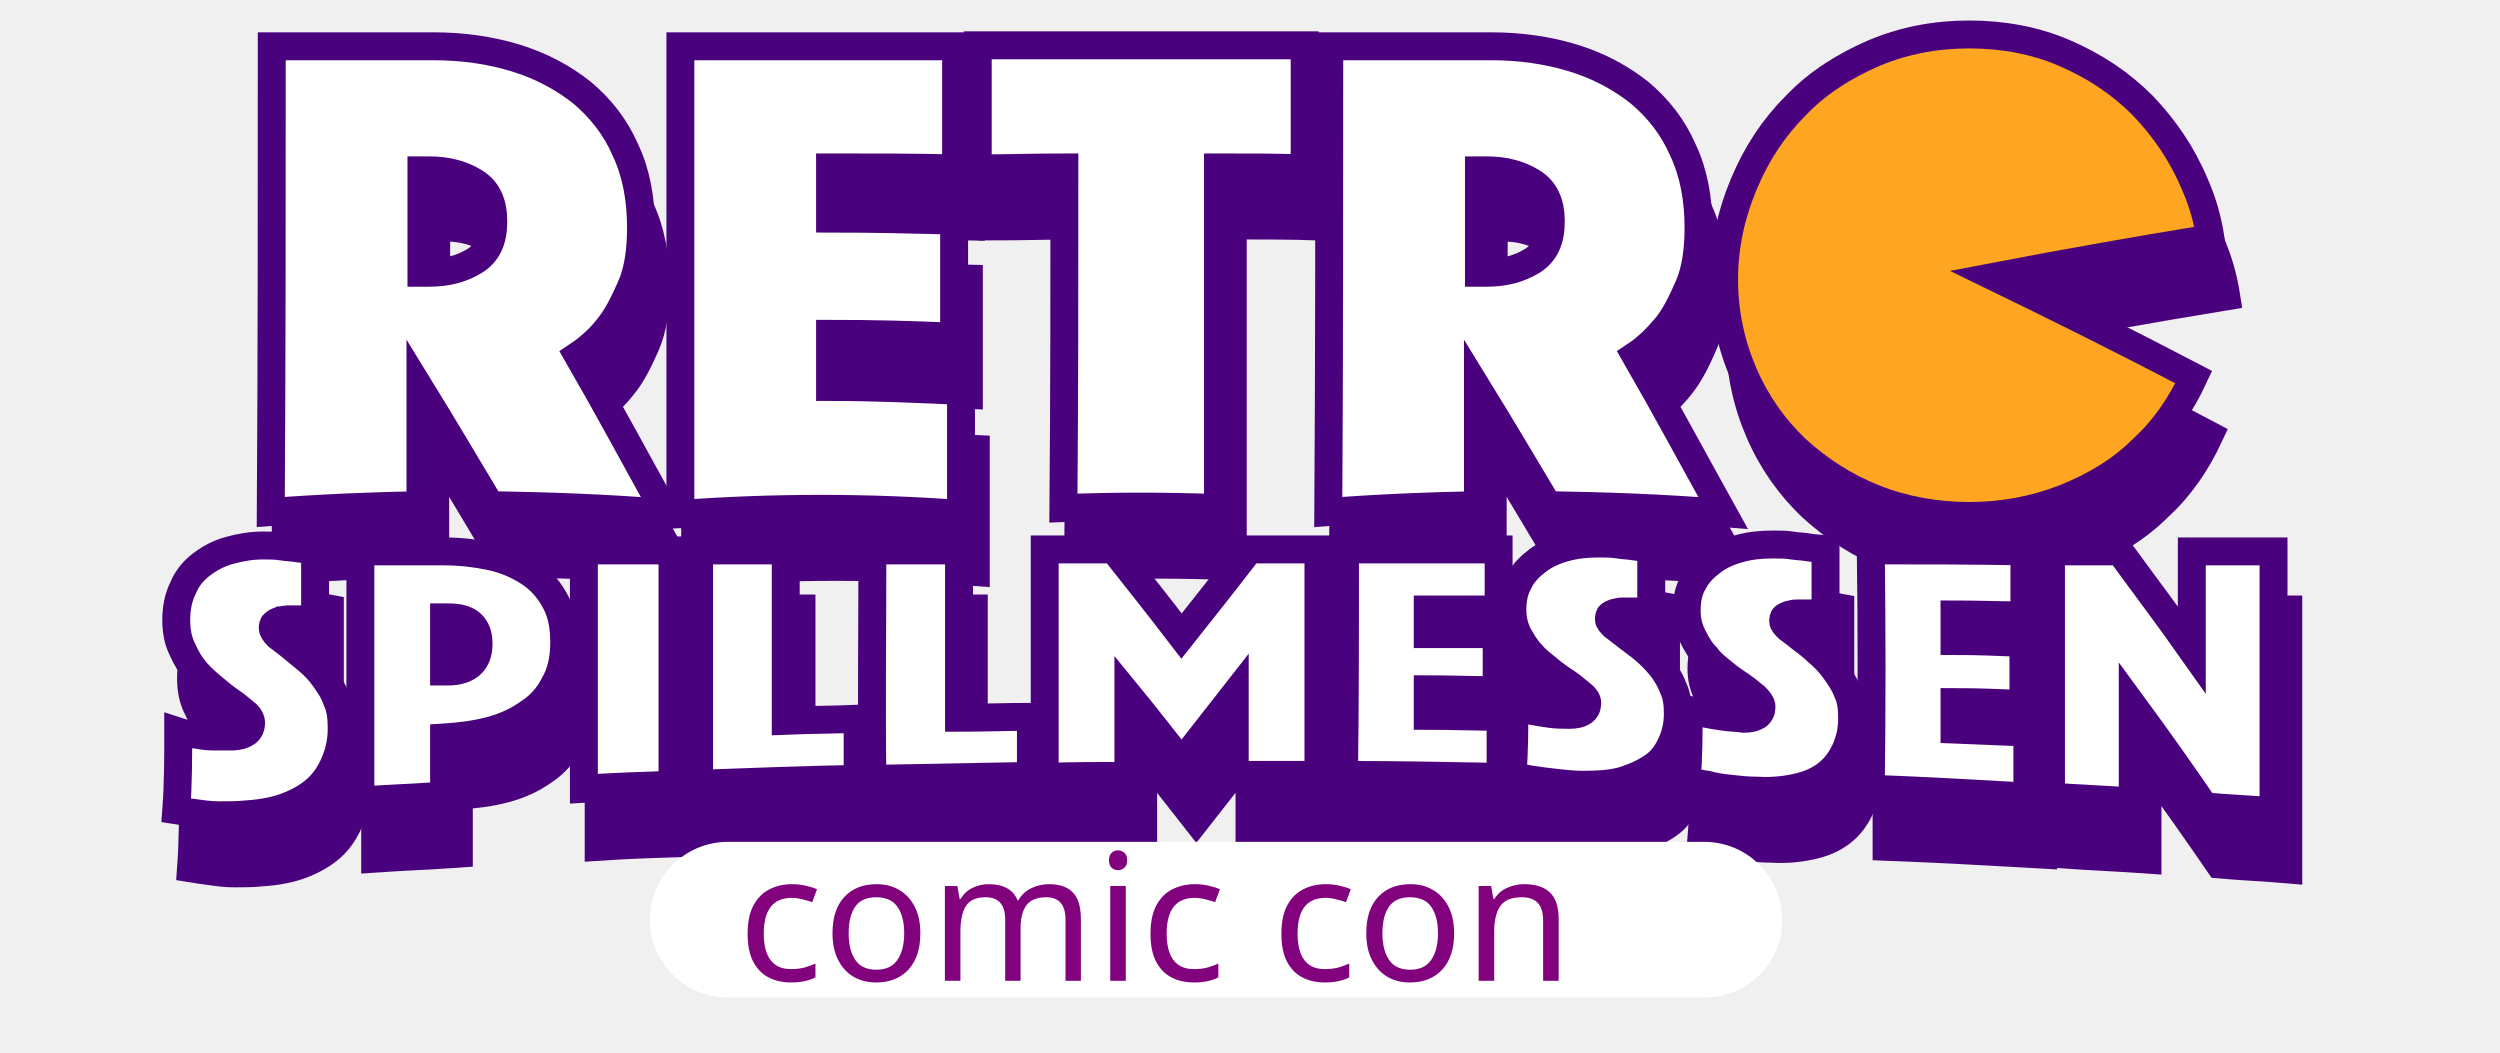
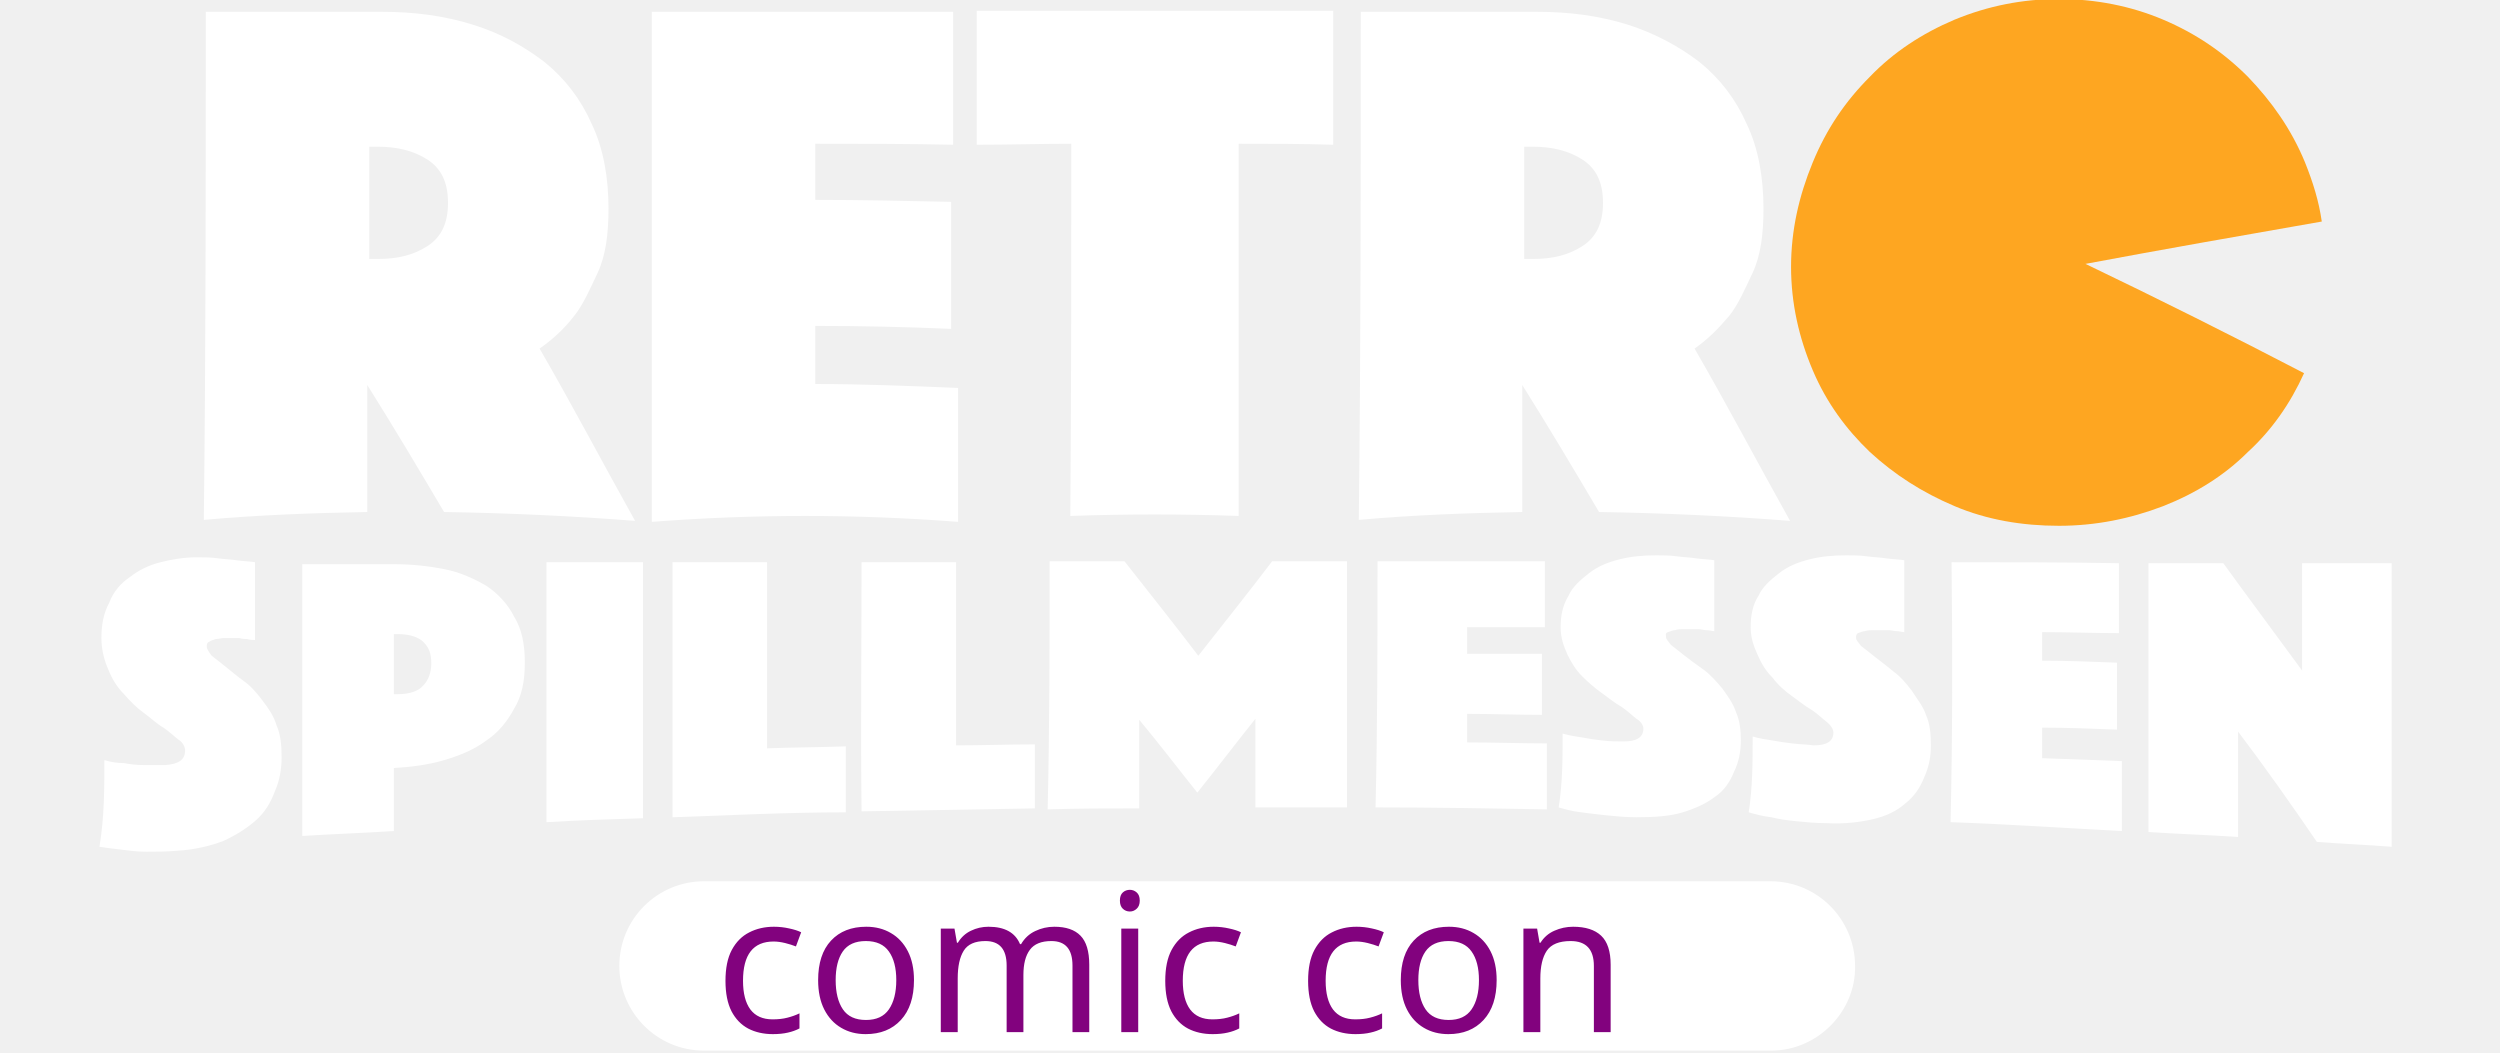
- <svg xmlns="http://www.w3.org/2000/svg" version="1.1" id="Layer_1" x="0px" y="0px" viewBox="0 0 253.9 106.9" style="enable-background:new 0 0 253.9 106.9;" xml:space="preserve">
+ <svg xmlns="http://www.w3.org/2000/svg" version="1.1" x="0px" y="0px" viewBox="0 0 253.9 106.9" style="enable-background:new 0 0 253.9 106.9;" xml:space="preserve">
  <style type="text/css">
- 	.st0{fill:#4A017D;}
- 	.st1{fill:none;stroke:#4A017D;stroke-width:2.835;stroke-miterlimit:10;}
- 	.st2{fill:#4A017D;stroke:#4A017D;stroke-width:2.835;stroke-miterlimit:10;}
- 	.st3{fill:#FFFFFF;}
- 	.st4{fill:#FFFFFF;stroke:#4A017D;stroke-width:2.835;stroke-miterlimit:10;}
- 	.st5{fill:#FEA621;}
- 	.st6{fill:#82027E;}
- 	.st7{font-family:'Phosphate-Solid';}
- 	.st8{font-size:17.962px;}
+ 	.st0{fill:#FFFFFF;}
+ 	.st1{fill:none;}
+ 	.st2{fill:#FEA621;}
+ 	.st3{fill:#82027E;}
+ 	.st4{font-family:'Phosphate-Solid';}
+ 	.st5{font-size:19.607px;}
</style>
-   <g>
+   <g id="Layer_2">
+ </g>
+   <g id="Layer_1">
+     <g>
+       <path class="st0" d="M20.9,1.2c6,0,11.9,0,17.9,0c3.3,0,6.3,0.4,9.2,1.3s5.2,2.2,7.3,3.8c2.1,1.7,3.7,3.8,4.8,6.3    c1.2,2.5,1.7,5.5,1.7,8.6c0,2.6-0.3,4.8-1.1,6.5c-0.8,1.7-1.5,3.3-2.4,4.4c-1,1.3-2.2,2.4-3.5,3.3c3.3,5.7,6.4,11.6,9.7,17.5    c-6.4-0.5-13-0.8-19.4-0.9c-2.6-4.4-5.1-8.6-7.8-12.9c0,4.3,0,8.6,0,12.9c-5.6,0.1-11,0.3-16.6,0.8C20.9,35.7,20.9,18.5,20.9,1.2z     M37.5,26.3c0.3,0,0.5,0,0.9,0c2,0,3.6-0.4,5-1.3c1.4-0.9,2.1-2.3,2.1-4.4s-0.7-3.5-2.1-4.4c-1.4-0.9-3.1-1.3-5-1.3    c-0.3,0-0.5,0-0.9,0C37.5,18.7,37.5,22.5,37.5,26.3z" />
+       <path class="st1" d="M20.9,1.2c6,0,11.9,0,17.9,0c3.3,0,6.3,0.4,9.2,1.3s5.2,2.2,7.3,3.8c2.1,1.7,3.7,3.8,4.8,6.3    c1.2,2.5,1.7,5.5,1.7,8.6c0,2.6-0.3,4.8-1.1,6.5c-0.8,1.7-1.5,3.3-2.4,4.4c-1,1.3-2.2,2.4-3.5,3.3c3.3,5.7,6.4,11.6,9.7,17.5    c-6.4-0.5-13-0.8-19.4-0.9c-2.6-4.4-5.1-8.6-7.8-12.9c0,4.3,0,8.6,0,12.9c-5.6,0.1-11,0.3-16.6,0.8C20.9,35.7,20.9,18.5,20.9,1.2z     M37.5,26.3c0.3,0,0.5,0,0.9,0c2,0,3.6-0.4,5-1.3c1.4-0.9,2.1-2.3,2.1-4.4s-0.7-3.5-2.1-4.4c-1.4-0.9-3.1-1.3-5-1.3    c-0.3,0-0.5,0-0.9,0C37.5,18.7,37.5,22.5,37.5,26.3z" />
+     </g>
+     <g>
+       <path class="st0" d="M66.2,1.2c10.2,0,20.3,0,30.6,0c0,4.5,0,9.1,0,13.5c-4.7-0.1-9.3-0.1-14-0.1c0,1.9,0,3.8,0,5.7    c4.6,0,9.2,0.1,13.8,0.2c0,4.3,0,8.6,0,12.9c-4.6-0.2-9.2-0.3-13.8-0.3c0,2,0,3.9,0,5.9c4.8,0,9.7,0.2,14.5,0.4    c0,4.6,0,9.1,0,13.6c-10.4-0.8-20.7-0.8-31.1,0C66.2,35.7,66.2,18.5,66.2,1.2z" />
+       <path class="st1" d="M66.2,1.2c10.2,0,20.3,0,30.6,0c0,4.5,0,9.1,0,13.5c-4.7-0.1-9.3-0.1-14-0.1c0,1.9,0,3.8,0,5.7    c4.6,0,9.2,0.1,13.8,0.2c0,4.3,0,8.6,0,12.9c-4.6-0.2-9.2-0.3-13.8-0.3c0,2,0,3.9,0,5.9c4.8,0,9.7,0.2,14.5,0.4    c0,4.6,0,9.1,0,13.6c-10.4-0.8-20.7-0.8-31.1,0C66.2,35.7,66.2,18.5,66.2,1.2z" />
+     </g>
+     <g>
+       <path class="st0" d="M108.8,14.6c-3.2,0-6.3,0.1-9.6,0.1c0-4.6,0-9.1,0-13.6c12.1,0,24.1,0,36.2,0c0,4.6,0,9.1,0,13.6    c-3.2-0.1-6.3-0.1-9.6-0.1c0,12.6,0,25.2,0,37.8c-5.7-0.2-11.4-0.2-17.1,0C108.8,39.9,108.8,27.2,108.8,14.6z" />
+       <path class="st1" d="M108.8,14.6c-3.2,0-6.3,0.1-9.6,0.1c0-4.6,0-9.1,0-13.6c12.1,0,24.1,0,36.2,0c0,4.6,0,9.1,0,13.6    c-3.2-0.1-6.3-0.1-9.6-0.1c0,12.6,0,25.2,0,37.8c-5.7-0.2-11.4-0.2-17.1,0C108.8,39.9,108.8,27.2,108.8,14.6z" />
+     </g>
+     <g>
+       <path class="st0" d="M138.2,1.2c6,0,11.9,0,17.9,0c3.3,0,6.3,0.4,9.2,1.3c2.8,0.9,5.2,2.2,7.3,3.8c2.1,1.7,3.7,3.8,4.8,6.3    c1.2,2.5,1.7,5.5,1.7,8.6c0,2.6-0.3,4.8-1.1,6.5c-0.8,1.7-1.5,3.3-2.4,4.4c-1.1,1.3-2.2,2.4-3.5,3.3c3.3,5.7,6.4,11.6,9.7,17.5    c-6.4-0.5-13-0.8-19.4-0.9c-2.6-4.4-5.1-8.6-7.8-12.9c0,4.3,0,8.6,0,12.9c-5.6,0.1-11,0.3-16.6,0.8    C138.2,35.7,138.2,18.5,138.2,1.2z M154.8,26.3c0.3,0,0.5,0,0.9,0c2,0,3.6-0.4,5-1.3c1.4-0.9,2.1-2.3,2.1-4.4s-0.7-3.5-2.1-4.4    c-1.4-0.9-3.1-1.3-5-1.3c-0.3,0-0.5,0-0.9,0C154.8,18.7,154.8,22.5,154.8,26.3z" />
+       <path class="st1" d="M138.2,1.2c6,0,11.9,0,17.9,0c3.3,0,6.3,0.4,9.2,1.3c2.8,0.9,5.2,2.2,7.3,3.8c2.1,1.7,3.7,3.8,4.8,6.3    c1.2,2.5,1.7,5.5,1.7,8.6c0,2.6-0.3,4.8-1.1,6.5c-0.8,1.7-1.5,3.3-2.4,4.4c-1.1,1.3-2.2,2.4-3.5,3.3c3.3,5.7,6.4,11.6,9.7,17.5    c-6.4-0.5-13-0.8-19.4-0.9c-2.6-4.4-5.1-8.6-7.8-12.9c0,4.3,0,8.6,0,12.9c-5.6,0.1-11,0.3-16.6,0.8    C138.2,35.7,138.2,18.5,138.2,1.2z M154.8,26.3c0.3,0,0.5,0,0.9,0c2,0,3.6-0.4,5-1.3c1.4-0.9,2.1-2.3,2.1-4.4s-0.7-3.5-2.1-4.4    c-1.4-0.9-3.1-1.3-5-1.3c-0.3,0-0.5,0-0.9,0C154.8,18.7,154.8,22.5,154.8,26.3z" />
+     </g>
    <g>
      <g>
-         <path class="st0" d="M29.1,10.6c5.5,0,10.9,0,16.4,0c3,0,5.8,0.4,8.4,1.2c2.6,0.8,4.8,2,6.7,3.5c1.9,1.6,3.4,3.5,4.4,5.8     c1.1,2.3,1.6,5,1.6,7.9c0,2.4-0.3,4.4-1,6c-0.7,1.6-1.4,3-2.2,4c-0.9,1.2-2,2.2-3.2,3c3,5.2,5.9,10.6,8.9,16     c-5.9-0.5-11.9-0.7-17.8-0.8c-2.4-4-4.7-7.9-7.1-11.8c0,3.9,0,7.9,0,11.8c-5.1,0.1-10.1,0.3-15.2,0.7     C29.1,42.2,29.1,26.4,29.1,10.6z M44.3,33.5c0.3,0,0.5,0,0.8,0c1.8,0,3.3-0.4,4.6-1.2c1.3-0.8,1.9-2.1,1.9-4c0-1.9-0.6-3.2-1.9-4     c-1.3-0.8-2.8-1.2-4.6-1.2c-0.3,0-0.5,0-0.8,0C44.3,26.6,44.3,30.1,44.3,33.5z" />
-         <path class="st1" d="M29.1,10.6c5.5,0,10.9,0,16.4,0c3,0,5.8,0.4,8.4,1.2c2.6,0.8,4.8,2,6.7,3.5c1.9,1.6,3.4,3.5,4.4,5.8     c1.1,2.3,1.6,5,1.6,7.9c0,2.4-0.3,4.4-1,6c-0.7,1.6-1.4,3-2.2,4c-0.9,1.2-2,2.2-3.2,3c3,5.2,5.9,10.6,8.9,16     c-5.9-0.5-11.9-0.7-17.8-0.8c-2.4-4-4.7-7.9-7.1-11.8c0,3.9,0,7.9,0,11.8c-5.1,0.1-10.1,0.3-15.2,0.7     C29.1,42.2,29.1,26.4,29.1,10.6z M44.3,33.5c0.3,0,0.5,0,0.8,0c1.8,0,3.3-0.4,4.6-1.2c1.3-0.8,1.9-2.1,1.9-4c0-1.9-0.6-3.2-1.9-4     c-1.3-0.8-2.8-1.2-4.6-1.2c-0.3,0-0.5,0-0.8,0C44.3,26.6,44.3,30.1,44.3,33.5z" />
-       </g>
-       <g>
-         <path class="st0" d="M70.6,10.6c9.3,0,18.6,0,28,0c0,4.1,0,8.3,0,12.4c-4.3-0.1-8.5-0.1-12.8-0.1c0,1.7,0,3.5,0,5.2     c4.2,0,8.4,0.1,12.6,0.2c0,3.9,0,7.9,0,11.8c-4.2-0.2-8.4-0.3-12.6-0.3c0,1.8,0,3.6,0,5.4c4.4,0,8.9,0.2,13.3,0.4     c0,4.2,0,8.3,0,12.5c-9.5-0.7-19-0.7-28.5,0C70.6,42.2,70.6,26.4,70.6,10.6z" />
-         <path class="st1" d="M70.6,10.6c9.3,0,18.6,0,28,0c0,4.1,0,8.3,0,12.4c-4.3-0.1-8.5-0.1-12.8-0.1c0,1.7,0,3.5,0,5.2     c4.2,0,8.4,0.1,12.6,0.2c0,3.9,0,7.9,0,11.8c-4.2-0.2-8.4-0.3-12.6-0.3c0,1.8,0,3.6,0,5.4c4.4,0,8.9,0.2,13.3,0.4     c0,4.2,0,8.3,0,12.5c-9.5-0.7-19-0.7-28.5,0C70.6,42.2,70.6,26.4,70.6,10.6z" />
-       </g>
-       <g>
-         <path class="st0" d="M109.6,22.9c-2.9,0-5.8,0.1-8.8,0.1c0-4.2,0-8.3,0-12.5c11.1,0,22.1,0,33.2,0c0,4.2,0,8.3,0,12.5     c-2.9-0.1-5.8-0.1-8.8-0.1c0,11.5,0,23.1,0,34.6c-5.2-0.2-10.4-0.2-15.7,0C109.6,46,109.6,34.4,109.6,22.9z" />
-         <path class="st1" d="M109.6,22.9c-2.9,0-5.8,0.1-8.8,0.1c0-4.2,0-8.3,0-12.5c11.1,0,22.1,0,33.2,0c0,4.2,0,8.3,0,12.5     c-2.9-0.1-5.8-0.1-8.8-0.1c0,11.5,0,23.1,0,34.6c-5.2-0.2-10.4-0.2-15.7,0C109.6,46,109.6,34.4,109.6,22.9z" />
-       </g>
-       <g>
-         <path class="st0" d="M136.5,10.6c5.5,0,10.9,0,16.4,0c3,0,5.8,0.4,8.4,1.2c2.6,0.8,4.8,2,6.7,3.5c1.9,1.6,3.4,3.5,4.4,5.8     c1.1,2.3,1.6,5,1.6,7.9c0,2.4-0.3,4.4-1,6c-0.7,1.6-1.4,3-2.2,4c-0.9,1.2-2,2.2-3.2,3c3,5.2,5.9,10.6,8.9,16     c-5.9-0.5-11.9-0.7-17.8-0.8c-2.4-4-4.7-7.9-7.1-11.8c0,3.9,0,7.9,0,11.8c-5.1,0.1-10.1,0.3-15.2,0.7     C136.5,42.2,136.5,26.4,136.5,10.6z M151.7,33.5c0.3,0,0.5,0,0.8,0c1.8,0,3.3-0.4,4.6-1.2c1.3-0.8,1.9-2.1,1.9-4     c0-1.9-0.6-3.2-1.9-4c-1.3-0.8-2.8-1.2-4.6-1.2c-0.3,0-0.5,0-0.8,0C151.7,26.6,151.7,30.1,151.7,33.5z" />
-         <path class="st1" d="M136.5,10.6c5.5,0,10.9,0,16.4,0c3,0,5.8,0.4,8.4,1.2c2.6,0.8,4.8,2,6.7,3.5c1.9,1.6,3.4,3.5,4.4,5.8     c1.1,2.3,1.6,5,1.6,7.9c0,2.4-0.3,4.4-1,6c-0.7,1.6-1.4,3-2.2,4c-0.9,1.2-2,2.2-3.2,3c3,5.2,5.9,10.6,8.9,16     c-5.9-0.5-11.9-0.7-17.8-0.8c-2.4-4-4.7-7.9-7.1-11.8c0,3.9,0,7.9,0,11.8c-5.1,0.1-10.1,0.3-15.2,0.7     C136.5,42.2,136.5,26.4,136.5,10.6z M151.7,33.5c0.3,0,0.5,0,0.8,0c1.8,0,3.3-0.4,4.6-1.2c1.3-0.8,1.9-2.1,1.9-4     c0-1.9-0.6-3.2-1.9-4c-1.3-0.8-2.8-1.2-4.6-1.2c-0.3,0-0.5,0-0.8,0C151.7,26.6,151.7,30.1,151.7,33.5z" />
-       </g>
-       <g>
-         <g>
-           <path class="st2" d="M19.6,80.2c0.6,0.2,1.2,0.3,1.8,0.3c0.5,0.1,1.1,0.2,1.8,0.2c0.7,0,1.4,0,2,0c1.2-0.1,1.8-0.5,1.8-1.4      c0-0.3-0.2-0.7-0.6-1c-0.4-0.3-0.8-0.7-1.4-1.1c-0.6-0.4-1.2-0.9-1.8-1.4c-0.6-0.5-1.3-1.1-1.8-1.7c-0.6-0.7-1-1.4-1.4-2.3      c-0.4-0.8-0.6-1.8-0.6-2.9c0-1.2,0.2-2.3,0.7-3.3c0.4-1,1.1-1.8,1.9-2.4c0.8-0.6,1.7-1.1,2.8-1.4c1.1-0.3,2.2-0.5,3.4-0.5      c0.6,0,1.3,0,1.9,0.1c0.6,0.1,1.2,0.1,1.7,0.2c0.6,0.1,1.2,0.1,1.7,0.2c0,2.4,0,4.8,0,7.2c-0.2,0-0.5,0-0.7-0.1      c-0.2,0-0.5,0-0.7-0.1c-0.3,0-0.5,0-0.8,0c-0.2,0-0.4,0-0.6,0c-0.2,0-0.5,0.1-0.7,0.1c-0.2,0.1-0.4,0.1-0.6,0.3      c-0.2,0.1-0.2,0.3-0.2,0.5c0,0.2,0.2,0.5,0.5,0.8c0.4,0.3,0.8,0.6,1.3,1c0.5,0.4,1.1,0.9,1.7,1.4c0.6,0.5,1.2,1.1,1.7,1.8      c0.5,0.7,1,1.4,1.3,2.3c0.4,0.8,0.5,1.8,0.5,2.9c0,1.1-0.2,2.2-0.6,3.2c-0.4,1-0.9,1.9-1.7,2.7c-0.8,0.8-1.8,1.4-3,1.9      c-1.2,0.5-2.7,0.8-4.3,0.9c-1,0.1-1.9,0.1-2.8,0.1c-0.9,0-1.6-0.1-2.3-0.2c-0.8-0.1-1.5-0.2-2.1-0.3      C19.6,85.5,19.6,82.8,19.6,80.2z" />
-           <path class="st2" d="M58.8,71.1c0,1.7-0.3,3.1-1,4.3c-0.6,1.2-1.5,2.2-2.6,2.9c-1.1,0.8-2.4,1.4-3.9,1.8      c-1.5,0.4-3.1,0.6-4.7,0.7c0,2,0,3.9,0,5.9c-2.8,0.2-5.6,0.3-8.5,0.5c0-8.4,0-16.8,0-25.3c2.8,0,5.6,0,8.5,0      c1.7,0,3.3,0.2,4.7,0.5c1.5,0.3,2.8,0.9,3.9,1.6c1.1,0.7,2,1.7,2.6,2.8C58.5,68,58.8,69.4,58.8,71.1z M46.6,74.1      c0.1,0,0.2,0,0.4,0c1.1,0,1.9-0.3,2.4-0.8c0.5-0.5,0.7-1.2,0.7-2c0-0.9-0.2-1.5-0.7-2c-0.5-0.5-1.3-0.7-2.4-0.7      c-0.1,0-0.2,0-0.4,0C46.7,70.4,46.7,72.2,46.6,74.1z" />
-           <path class="st2" d="M60.8,61.8c3,0,6,0,9,0c0,7.9,0,15.9,0,23.8c-3,0.1-6,0.2-9,0.4C60.8,77.9,60.8,69.9,60.8,61.8z" />
-           <path class="st2" d="M72.6,61.8c2.9,0,5.9,0,8.8,0c0,5.8,0,11.5,0,17.3c2.4-0.1,4.9-0.1,7.3-0.2c0,2,0,4.1,0,6.1      c-5.4,0.1-10.8,0.3-16.1,0.5C72.5,77.6,72.5,69.7,72.6,61.8z" />
-           <path class="st2" d="M90.1,61.8c2.9,0,5.9,0,8.8,0c0,5.7,0,11.3,0,17c2.4,0,4.9-0.1,7.3-0.1c0,2,0,4,0,6      c-5.4,0.1-10.8,0.2-16.1,0.3C90.1,77.2,90.1,69.5,90.1,61.8z" />
-           <path class="st2" d="M107.6,61.7c2.3,0,4.7,0,7,0c2.3,2.9,4.6,5.8,6.9,8.8c2.3-2.9,4.6-5.8,6.9-8.8c2.3,0,4.7,0,7,0      c0,7.6,0,15.2,0,22.9c-2.8,0-5.6,0-8.5,0c0-2.7,0-5.5,0-8.2c-1.8,2.3-3.6,4.6-5.4,6.9c-1.8-2.3-3.6-4.6-5.4-6.8      c0,2.7,0,5.5,0,8.2c-2.8,0-5.6,0-8.5,0.1C107.6,77,107.6,69.4,107.6,61.7z" />
-           <path class="st2" d="M138.1,61.7c5.2,0,10.4,0,15.6,0c0,2,0,4,0,6.1c-2.4,0-4.8,0-7.2,0c0,0.8,0,1.7,0,2.5c2.3,0,4.7,0,7,0      c0,1.9,0,3.8,0,5.7c-2.3,0-4.7-0.1-7-0.1c0,0.9,0,1.8,0,2.7c2.5,0,5,0.1,7.4,0.1c0,2,0,4,0,6.1c-5.3-0.1-10.6-0.2-15.9-0.2      C138.1,77,138.1,69.4,138.1,61.7z" />
-           <path class="st2" d="M155.3,77.7c0.6,0.2,1.2,0.3,1.8,0.4c0.5,0.1,1.1,0.2,1.8,0.3c0.7,0.1,1.4,0.1,2,0.1c1.2,0,1.8-0.4,1.8-1.2      c0-0.3-0.2-0.6-0.6-0.9c-0.4-0.3-0.8-0.7-1.4-1.1c-0.6-0.4-1.2-0.8-1.8-1.3c-0.6-0.5-1.3-1-1.8-1.6c-0.6-0.6-1-1.3-1.4-2      c-0.4-0.8-0.6-1.6-0.6-2.6c0-1.1,0.2-2,0.7-2.9c0.4-0.8,1.1-1.5,1.9-2.1c0.8-0.6,1.7-1,2.8-1.3c1.1-0.3,2.2-0.4,3.4-0.4      c0.6,0,1.3,0,1.9,0.1c0.6,0.1,1.2,0.1,1.7,0.2c0.6,0.1,1.2,0.1,1.7,0.2c0,2.2,0,4.4,0,6.6c-0.2,0-0.5-0.1-0.7-0.1      c-0.2,0-0.5-0.1-0.7-0.1c-0.3,0-0.5,0-0.8,0c-0.2,0-0.4,0-0.6,0c-0.2,0-0.5,0-0.7,0.1c-0.2,0-0.4,0.1-0.6,0.2      c-0.2,0.1-0.2,0.3-0.2,0.5c0,0.2,0.2,0.4,0.5,0.7c0.4,0.3,0.8,0.6,1.3,1c0.5,0.4,1.1,0.8,1.7,1.3c0.6,0.5,1.2,1.1,1.7,1.7      c0.5,0.6,1,1.4,1.3,2.2c0.4,0.8,0.5,1.7,0.5,2.7c0,1-0.2,2-0.6,2.9c-0.4,0.9-0.9,1.7-1.7,2.3c-0.8,0.6-1.8,1.1-3,1.5      c-1.2,0.4-2.7,0.5-4.3,0.5c-1,0-1.9-0.1-2.8-0.2c-0.9-0.1-1.6-0.2-2.3-0.3c-0.8-0.1-1.5-0.3-2.1-0.5      C155.3,82.3,155.3,80,155.3,77.7z" />
-           <path class="st2" d="M173,78c0.6,0.2,1.2,0.3,1.8,0.4c0.5,0.1,1.1,0.2,1.8,0.3c0.7,0.1,1.4,0.1,2,0.2c1.2,0,1.8-0.4,1.8-1.2      c0-0.3-0.2-0.6-0.6-1c-0.4-0.3-0.8-0.7-1.4-1.1c-0.6-0.4-1.2-0.8-1.8-1.3c-0.6-0.5-1.3-1-1.8-1.7c-0.6-0.6-1-1.3-1.4-2.1      c-0.4-0.8-0.6-1.6-0.6-2.6c0-1.1,0.2-2.1,0.7-2.9c0.4-0.8,1.1-1.5,1.9-2.1c0.8-0.6,1.7-1,2.8-1.3c1.1-0.3,2.2-0.4,3.4-0.4      c0.6,0,1.3,0,1.9,0.1c0.6,0.1,1.2,0.1,1.7,0.2c0.6,0.1,1.2,0.1,1.7,0.2c0,2.2,0,4.5,0,6.7c-0.2,0-0.5-0.1-0.7-0.1      c-0.2,0-0.5-0.1-0.7-0.1c-0.3,0-0.5,0-0.8,0c-0.2,0-0.4,0-0.6,0c-0.2,0-0.5,0-0.7,0.1c-0.2,0-0.4,0.1-0.6,0.2      c-0.2,0.1-0.2,0.3-0.2,0.5c0,0.2,0.2,0.4,0.5,0.7c0.4,0.3,0.8,0.6,1.3,1c0.5,0.4,1.1,0.8,1.7,1.4c0.6,0.5,1.2,1.1,1.7,1.8      c0.5,0.7,1,1.4,1.3,2.2c0.4,0.8,0.5,1.7,0.5,2.8c0,1.1-0.2,2-0.6,3c-0.4,0.9-0.9,1.7-1.7,2.4c-0.8,0.7-1.8,1.2-3,1.5      c-1.2,0.3-2.7,0.5-4.3,0.4c-1,0-1.9-0.1-2.8-0.2c-0.9-0.1-1.6-0.2-2.3-0.4c-0.8-0.1-1.5-0.3-2.1-0.5C173,82.7,173,80.4,173,78z" />
-           <path class="st2" d="M191.6,61.8c5.2,0,10.4,0,15.6,0.1c0,2.2,0,4.4,0,6.5c-2.4,0-4.8-0.1-7.1-0.1c0,0.9,0,1.8,0,2.7      c2.3,0,4.7,0.1,7,0.2c0,2.1,0,4.1,0,6.2c-2.3-0.1-4.7-0.2-7-0.2c0,0.9,0,1.9,0,2.8c2.5,0.1,5,0.2,7.4,0.3c0,2.2,0,4.4,0,6.5      c-5.3-0.3-10.6-0.6-15.9-0.8C191.6,78,191.6,69.9,191.6,61.8z" />
-           <path class="st2" d="M209.8,61.9c2.3,0,4.6,0,7,0c2.4,3.3,4.9,6.6,7.3,10c0-3.3,0-6.6,0-10c2.8,0,5.5,0,8.3,0      c0,8.8,0,17.6,0,26.4c-2.3-0.2-4.7-0.3-7-0.5c-2.4-3.5-4.8-6.9-7.3-10.3c0,3.3,0,6.5,0,9.8c-2.8-0.2-5.5-0.3-8.3-0.5      C209.8,78.6,209.8,70.2,209.8,61.9z" />
-         </g>
-       </g>
-       <g>
-         <path class="st0" d="M204.1,34c7.3-1.4,14.7-2.7,22-3.9c-0.3-1.9-0.8-3.7-1.6-5.5c-1.3-3.1-3.1-5.7-5.3-8c-2.3-2.3-4.9-4-7.9-5.3     c-3-1.3-6.3-1.9-9.7-1.9c-3.4,0-6.6,0.6-9.7,1.9c-3,1.3-5.7,3-7.9,5.3c-2.3,2.3-4,4.9-5.3,8c-1.3,3.1-2,6.3-2,9.7     c0,3.4,0.7,6.6,2,9.6c1.3,3,3.1,5.5,5.3,7.6c2.3,2.1,4.9,3.8,7.9,5c3,1.2,6.3,1.8,9.7,1.8c3.4,0,6.6-0.6,9.7-1.8     c3-1.2,5.7-2.8,7.9-5c2.2-2,3.9-4.5,5.2-7.3C217.6,40.6,210.8,37.3,204.1,34z" />
-         <path class="st1" d="M204.1,34c7.3-1.4,14.7-2.7,22-3.9c-0.3-1.9-0.8-3.7-1.6-5.5c-1.3-3.1-3.1-5.7-5.3-8c-2.3-2.3-4.9-4-7.9-5.3     c-3-1.3-6.3-1.9-9.7-1.9c-3.4,0-6.6,0.6-9.7,1.9c-3,1.3-5.7,3-7.9,5.3c-2.3,2.3-4,4.9-5.3,8c-1.3,3.1-2,6.3-2,9.7     c0,3.4,0.7,6.6,2,9.6c1.3,3,3.1,5.5,5.3,7.6c2.3,2.1,4.9,3.8,7.9,5c3,1.2,6.3,1.8,9.7,1.8c3.4,0,6.6-0.6,9.7-1.8     c3-1.2,5.7-2.8,7.9-5c2.2-2,3.9-4.5,5.2-7.3C217.6,40.6,210.8,37.3,204.1,34z" />
+         <path class="st0" d="M10.6,77.2c0.7,0.2,1.3,0.3,2,0.3c0.5,0.1,1.2,0.2,2,0.2c0.8,0,1.5,0,2.2,0c1.3-0.1,2-0.5,2-1.5     c0-0.3-0.2-0.8-0.7-1.1c-0.4-0.3-0.9-0.8-1.5-1.2c-0.7-0.4-1.3-1-2-1.5c-0.7-0.5-1.4-1.2-2-1.9C11.9,69.8,11.4,69,11,68     c-0.4-0.9-0.7-2-0.7-3.2c0-1.3,0.2-2.5,0.8-3.6c0.4-1.1,1.2-2,2.1-2.6c0.9-0.7,1.9-1.2,3.1-1.5c1.2-0.3,2.4-0.5,3.7-0.5     c0.7,0,1.4,0,2.1,0.1c0.7,0.1,1.3,0.1,1.9,0.2c0.7,0.1,1.3,0.1,1.9,0.2c0,2.6,0,5.2,0,7.9c-0.2,0-0.5,0-0.8-0.1     c-0.2,0-0.5,0-0.8-0.1c-0.3,0-0.5,0-0.9,0c-0.2,0-0.4,0-0.7,0c-0.2,0-0.5,0.1-0.8,0.1c-0.2,0.1-0.4,0.1-0.7,0.3     C21,65.3,21,65.5,21,65.7s0.2,0.5,0.5,0.9c0.4,0.3,0.9,0.7,1.4,1.1c0.5,0.4,1.2,1,1.9,1.5c0.7,0.5,1.3,1.2,1.9,2s1.1,1.5,1.4,2.5     c0.4,0.9,0.5,2,0.5,3.2s-0.2,2.4-0.7,3.5c-0.4,1.1-1,2.1-1.9,2.9s-2,1.5-3.3,2.1c-1.3,0.5-2.9,0.9-4.7,1     c-1.1,0.1-2.1,0.1-3.1,0.1s-1.7-0.1-2.5-0.2c-0.9-0.1-1.6-0.2-2.3-0.3C10.6,83,10.6,80.1,10.6,77.2z" />
+         <path class="st0" d="M53.3,67.3c0,1.9-0.3,3.4-1.1,4.7c-0.7,1.3-1.6,2.4-2.8,3.2c-1.2,0.9-2.6,1.5-4.3,2s-3.4,0.7-5.1,0.8     c0,2.2,0,4.3,0,6.4c-3.1,0.2-6.1,0.3-9.3,0.5c0-9.2,0-18.3,0-27.6c3.1,0,6.1,0,9.3,0c1.9,0,3.6,0.2,5.1,0.5     c1.6,0.3,3.1,1,4.3,1.7c1.2,0.8,2.2,1.9,2.8,3.1C53,63.9,53.3,65.4,53.3,67.3z M40,70.5c0.1,0,0.2,0,0.4,0c1.2,0,2.1-0.3,2.6-0.9     c0.5-0.5,0.8-1.3,0.8-2.2c0-1-0.2-1.6-0.8-2.2c-0.5-0.5-1.4-0.8-2.6-0.8c-0.1,0-0.2,0-0.4,0C40,66.5,40,68.6,40,70.5z" />
+         <path class="st0" d="M55.5,57.1c3.3,0,6.5,0,9.8,0c0,8.6,0,17.4,0,26c-3.3,0.1-6.5,0.2-9.8,0.4C55.5,74.8,55.5,66,55.5,57.1z" />
+         <path class="st0" d="M68.3,57.1c3.2,0,6.4,0,9.6,0c0,6.3,0,12.6,0,18.9c2.6-0.1,5.3-0.1,8-0.2c0,2.2,0,4.5,0,6.7     C80,82.5,74.1,82.8,68.3,83C68.3,74.4,68.3,65.7,68.3,57.1z" />
+         <path class="st0" d="M87.5,57.1c3.2,0,6.4,0,9.6,0c0,6.2,0,12.3,0,18.6c2.6,0,5.3-0.1,8-0.1c0,2.2,0,4.4,0,6.5     c-5.9,0.1-11.8,0.2-17.6,0.3C87.4,74,87.5,65.5,87.5,57.1z" />
+         <path class="st0" d="M106.6,57c2.5,0,5.1,0,7.6,0c2.5,3.2,5,6.3,7.5,9.6c2.5-3.2,5-6.3,7.5-9.6c2.5,0,5.1,0,7.6,0     c0,8.3,0,16.6,0,25c-3.1,0-6.1,0-9.3,0c0-2.9,0-6,0-9c-2,2.5-3.9,5-5.9,7.5c-2-2.5-3.9-5-5.9-7.4c0,2.9,0,6,0,9     c-3.1,0-6.1,0-9.3,0.1C106.6,73.7,106.6,65.4,106.6,57z" />
+         <path class="st0" d="M139.9,57c5.7,0,11.4,0,17,0c0,2.2,0,4.4,0,6.7c-2.6,0-5.2,0-7.9,0c0,0.9,0,1.9,0,2.7c2.5,0,5.1,0,7.6,0     c0,2.1,0,4.1,0,6.2c-2.5,0-5.1-0.1-7.6-0.1c0,1,0,2,0,2.9c2.7,0,5.5,0.1,8.1,0.1c0,2.2,0,4.4,0,6.7c-5.8-0.1-11.6-0.2-17.4-0.2     C139.9,73.7,139.9,65.4,139.9,57z" />
+         <path class="st0" d="M158.7,74.5c0.7,0.2,1.3,0.3,2,0.4c0.5,0.1,1.2,0.2,2,0.3c0.8,0.1,1.5,0.1,2.2,0.1c1.3,0,2-0.4,2-1.3     c0-0.3-0.2-0.7-0.7-1c-0.4-0.3-0.9-0.8-1.5-1.2c-0.7-0.4-1.3-0.9-2-1.4s-1.4-1.1-2-1.7c-0.7-0.7-1.1-1.4-1.5-2.2     c-0.4-0.9-0.7-1.7-0.7-2.8c0-1.2,0.2-2.2,0.8-3.2c0.4-0.9,1.2-1.6,2.1-2.3s1.9-1.1,3.1-1.4c1.2-0.3,2.4-0.4,3.7-0.4     c0.7,0,1.4,0,2.1,0.1c0.7,0.1,1.3,0.1,1.9,0.2c0.7,0.1,1.3,0.1,1.9,0.2c0,2.4,0,4.8,0,7.2c-0.2,0-0.5-0.1-0.8-0.1     s-0.5-0.1-0.8-0.1c-0.3,0-0.5,0-0.9,0c-0.2,0-0.4,0-0.7,0c-0.2,0-0.5,0-0.8,0.1c-0.2,0-0.4,0.1-0.7,0.2s-0.2,0.3-0.2,0.5     c0,0.2,0.2,0.4,0.5,0.8c0.4,0.3,0.9,0.7,1.4,1.1s1.2,0.9,1.9,1.4c0.7,0.5,1.3,1.2,1.9,1.9c0.5,0.7,1.1,1.5,1.4,2.4     c0.4,0.9,0.5,1.9,0.5,2.9c0,1.1-0.2,2.2-0.7,3.2c-0.4,1-1,1.9-1.9,2.5c-0.9,0.7-2,1.2-3.3,1.6s-2.9,0.5-4.7,0.5     c-1.1,0-2.1-0.1-3.1-0.2c-1-0.1-1.7-0.2-2.5-0.3c-0.9-0.1-1.6-0.3-2.3-0.5C158.7,79.5,158.7,77,158.7,74.5z" />
+         <path class="st0" d="M178,74.8c0.7,0.2,1.3,0.3,2,0.4c0.5,0.1,1.2,0.2,2,0.3c0.8,0.1,1.5,0.1,2.2,0.2c1.3,0,2-0.4,2-1.3     c0-0.3-0.2-0.7-0.7-1.1c-0.4-0.3-0.9-0.8-1.5-1.2c-0.7-0.4-1.3-0.9-2-1.4c-0.7-0.5-1.4-1.1-2-1.9c-0.7-0.7-1.1-1.4-1.5-2.3     c-0.4-0.9-0.7-1.7-0.7-2.8c0-1.2,0.2-2.3,0.8-3.2c0.4-0.9,1.2-1.6,2.1-2.3c0.9-0.7,1.9-1.1,3.1-1.4s2.4-0.4,3.7-0.4     c0.7,0,1.4,0,2.1,0.1c0.7,0.1,1.3,0.1,1.9,0.2c0.7,0.1,1.3,0.1,1.9,0.2c0,2.4,0,4.9,0,7.3c-0.2,0-0.5-0.1-0.8-0.1     c-0.2,0-0.5-0.1-0.8-0.1c-0.3,0-0.5,0-0.9,0c-0.2,0-0.4,0-0.7,0c-0.2,0-0.5,0-0.8,0.1c-0.2,0-0.4,0.1-0.7,0.2     c-0.2,0.1-0.2,0.3-0.2,0.5c0,0.2,0.2,0.4,0.5,0.8c0.4,0.3,0.9,0.7,1.4,1.1c0.5,0.4,1.2,0.9,1.9,1.5c0.7,0.5,1.3,1.2,1.9,2     c0.5,0.8,1.1,1.5,1.4,2.4c0.4,0.9,0.5,1.9,0.5,3.1c0,1.2-0.2,2.2-0.7,3.3c-0.4,1-1,1.9-1.9,2.6c-0.9,0.8-2,1.3-3.3,1.6     s-2.9,0.5-4.7,0.4c-1.1,0-2.1-0.1-3.1-0.2c-1-0.1-1.7-0.2-2.5-0.4c-0.9-0.1-1.6-0.3-2.3-0.5C178,79.9,178,77.4,178,74.8z" />
+         <path class="st0" d="M198.2,57.1c5.7,0,11.4,0,17,0.1c0,2.4,0,4.8,0,7.1c-2.6,0-5.2-0.1-7.8-0.1c0,1,0,2,0,2.9     c2.5,0,5.1,0.1,7.6,0.2c0,2.3,0,4.5,0,6.8c-2.5-0.1-5.1-0.2-7.6-0.2c0,1,0,2.1,0,3.1c2.7,0.1,5.5,0.2,8.1,0.3c0,2.4,0,4.8,0,7.1     c-5.8-0.3-11.6-0.7-17.4-0.9C198.3,74.8,198.3,66,198.2,57.1z" />
+         <path class="st0" d="M218.2,57.2c2.5,0,5,0,7.6,0c2.6,3.6,5.3,7.2,8,10.9c0-3.6,0-7.2,0-10.9c3.1,0,6,0,9.1,0     c0,9.6,0,19.2,0,28.8c-2.5-0.2-5.1-0.3-7.6-0.5c-2.6-3.8-5.2-7.5-8-11.2c0,3.6,0,7.1,0,10.7c-3.1-0.2-6-0.3-9.1-0.5     C218.2,75.4,218.2,66.4,218.2,57.2z" />
      </g>
    </g>
    <g>
-       <g>
-         <path class="st3" d="M27.6,4.7c5.5,0,10.9,0,16.4,0c3,0,5.8,0.4,8.4,1.2c2.6,0.8,4.8,2,6.7,3.5c1.9,1.6,3.4,3.5,4.4,5.8     c1.1,2.3,1.6,5,1.6,7.9c0,2.4-0.3,4.4-1,6c-0.7,1.6-1.4,3-2.2,4c-0.9,1.2-2,2.2-3.2,3c3,5.2,5.9,10.6,8.9,16     c-5.9-0.5-11.9-0.7-17.8-0.8c-2.4-4-4.7-7.9-7.1-11.8c0,3.9,0,7.9,0,11.8c-5.1,0.1-10.1,0.3-15.2,0.7     C27.6,36.3,27.6,20.5,27.6,4.7z M42.8,27.7c0.3,0,0.5,0,0.8,0c1.8,0,3.3-0.4,4.6-1.2c1.3-0.8,1.9-2.1,1.9-4c0-1.9-0.6-3.2-1.9-4     c-1.3-0.8-2.8-1.2-4.6-1.2c-0.3,0-0.5,0-0.8,0C42.8,20.7,42.8,24.2,42.8,27.7z" />
-         <path class="st1" d="M27.6,4.7c5.5,0,10.9,0,16.4,0c3,0,5.8,0.4,8.4,1.2c2.6,0.8,4.8,2,6.7,3.5c1.9,1.6,3.4,3.5,4.4,5.8     c1.1,2.3,1.6,5,1.6,7.9c0,2.4-0.3,4.4-1,6c-0.7,1.6-1.4,3-2.2,4c-0.9,1.2-2,2.2-3.2,3c3,5.2,5.9,10.6,8.9,16     c-5.9-0.5-11.9-0.7-17.8-0.8c-2.4-4-4.7-7.9-7.1-11.8c0,3.9,0,7.9,0,11.8c-5.1,0.1-10.1,0.3-15.2,0.7     C27.6,36.3,27.6,20.5,27.6,4.7z M42.8,27.7c0.3,0,0.5,0,0.8,0c1.8,0,3.3-0.4,4.6-1.2c1.3-0.8,1.9-2.1,1.9-4c0-1.9-0.6-3.2-1.9-4     c-1.3-0.8-2.8-1.2-4.6-1.2c-0.3,0-0.5,0-0.8,0C42.8,20.7,42.8,24.2,42.8,27.7z" />
-       </g>
-       <g>
-         <path class="st3" d="M69.1,4.7c9.3,0,18.6,0,28,0c0,4.1,0,8.3,0,12.4C92.8,17,88.6,17,84.3,17c0,1.7,0,3.5,0,5.2     c4.2,0,8.4,0.1,12.6,0.2c0,3.9,0,7.9,0,11.8c-4.2-0.2-8.4-0.3-12.6-0.3c0,1.8,0,3.6,0,5.4c4.4,0,8.9,0.2,13.3,0.4     c0,4.2,0,8.3,0,12.5c-9.5-0.7-19-0.7-28.5,0C69.1,36.3,69.1,20.5,69.1,4.7z" />
-         <path class="st1" d="M69.1,4.7c9.3,0,18.6,0,28,0c0,4.1,0,8.3,0,12.4C92.8,17,88.6,17,84.3,17c0,1.7,0,3.5,0,5.2     c4.2,0,8.4,0.1,12.6,0.2c0,3.9,0,7.9,0,11.8c-4.2-0.2-8.4-0.3-12.6-0.3c0,1.8,0,3.6,0,5.4c4.4,0,8.9,0.2,13.3,0.4     c0,4.2,0,8.3,0,12.5c-9.5-0.7-19-0.7-28.5,0C69.1,36.3,69.1,20.5,69.1,4.7z" />
-       </g>
-       <g>
-         <path class="st3" d="M108.1,17c-2.9,0-5.8,0.1-8.8,0.1c0-4.2,0-8.3,0-12.5c11.1,0,22.1,0,33.2,0c0,4.2,0,8.3,0,12.5     c-2.9-0.1-5.8-0.1-8.8-0.1c0,11.5,0,23.1,0,34.6c-5.2-0.2-10.4-0.2-15.7,0C108.1,40.1,108.1,28.5,108.1,17z" />
-         <path class="st1" d="M108.1,17c-2.9,0-5.8,0.1-8.8,0.1c0-4.2,0-8.3,0-12.5c11.1,0,22.1,0,33.2,0c0,4.2,0,8.3,0,12.5     c-2.9-0.1-5.8-0.1-8.8-0.1c0,11.5,0,23.1,0,34.6c-5.2-0.2-10.4-0.2-15.7,0C108.1,40.1,108.1,28.5,108.1,17z" />
-       </g>
-       <g>
-         <path class="st3" d="M135,4.7c5.5,0,10.9,0,16.4,0c3,0,5.8,0.4,8.4,1.2c2.6,0.8,4.8,2,6.7,3.5c1.9,1.6,3.4,3.5,4.4,5.8     c1.1,2.3,1.6,5,1.6,7.9c0,2.4-0.3,4.4-1,6c-0.7,1.6-1.4,3-2.2,4c-1,1.2-2,2.2-3.2,3c3,5.2,5.9,10.6,8.9,16     c-5.9-0.5-11.9-0.7-17.8-0.8c-2.4-4-4.7-7.9-7.1-11.8c0,3.9,0,7.9,0,11.8c-5.1,0.1-10.1,0.3-15.2,0.7C135,36.3,135,20.5,135,4.7z      M150.2,27.7c0.3,0,0.5,0,0.8,0c1.8,0,3.3-0.4,4.6-1.2c1.3-0.8,1.9-2.1,1.9-4c0-1.9-0.6-3.2-1.9-4c-1.3-0.8-2.8-1.2-4.6-1.2     c-0.3,0-0.5,0-0.8,0C150.2,20.7,150.2,24.2,150.2,27.7z" />
-         <path class="st1" d="M135,4.7c5.5,0,10.9,0,16.4,0c3,0,5.8,0.4,8.4,1.2c2.6,0.8,4.8,2,6.7,3.5c1.9,1.6,3.4,3.5,4.4,5.8     c1.1,2.3,1.6,5,1.6,7.9c0,2.4-0.3,4.4-1,6c-0.7,1.6-1.4,3-2.2,4c-1,1.2-2,2.2-3.2,3c3,5.2,5.9,10.6,8.9,16     c-5.9-0.5-11.9-0.7-17.8-0.8c-2.4-4-4.7-7.9-7.1-11.8c0,3.9,0,7.9,0,11.8c-5.1,0.1-10.1,0.3-15.2,0.7C135,36.3,135,20.5,135,4.7z      M150.2,27.7c0.3,0,0.5,0,0.8,0c1.8,0,3.3-0.4,4.6-1.2c1.3-0.8,1.9-2.1,1.9-4c0-1.9-0.6-3.2-1.9-4c-1.3-0.8-2.8-1.2-4.6-1.2     c-0.3,0-0.5,0-0.8,0C150.2,20.7,150.2,24.2,150.2,27.7z" />
-       </g>
-       <g>
-         <g>
-           <path class="st4" d="M18.1,74.3c0.6,0.2,1.2,0.3,1.8,0.3c0.5,0.1,1.1,0.2,1.8,0.2c0.7,0,1.4,0,2,0c1.2-0.1,1.8-0.5,1.8-1.4      c0-0.3-0.2-0.7-0.6-1c-0.4-0.3-0.8-0.7-1.4-1.1c-0.6-0.4-1.2-0.9-1.8-1.4c-0.6-0.5-1.3-1.1-1.8-1.7c-0.6-0.7-1-1.4-1.4-2.3      c-0.4-0.8-0.6-1.8-0.6-2.9c0-1.2,0.2-2.3,0.7-3.3c0.4-1,1.1-1.8,1.9-2.4c0.8-0.6,1.7-1.1,2.8-1.4c1.1-0.3,2.2-0.5,3.4-0.5      c0.6,0,1.3,0,1.9,0.1c0.6,0.1,1.2,0.1,1.7,0.2c0.6,0.1,1.2,0.1,1.7,0.2c0,2.4,0,4.8,0,7.2c-0.2,0-0.5,0-0.7-0.1      c-0.2,0-0.5,0-0.7-0.1c-0.3,0-0.5,0-0.8,0c-0.2,0-0.4,0-0.6,0c-0.2,0-0.5,0.1-0.7,0.1c-0.2,0.1-0.4,0.1-0.6,0.3      c-0.2,0.1-0.2,0.3-0.2,0.5c0,0.2,0.2,0.5,0.5,0.8c0.4,0.3,0.8,0.6,1.3,1c0.5,0.4,1.1,0.9,1.7,1.4c0.6,0.5,1.2,1.1,1.7,1.8      c0.5,0.7,1,1.4,1.3,2.3c0.4,0.8,0.5,1.8,0.5,2.9c0,1.1-0.2,2.2-0.6,3.2c-0.4,1-0.9,1.9-1.7,2.7c-0.8,0.8-1.8,1.4-3,1.9      c-1.2,0.5-2.7,0.8-4.3,0.9c-1,0.1-1.9,0.1-2.8,0.1c-0.9,0-1.6-0.1-2.3-0.2c-0.8-0.1-1.5-0.2-2.1-0.3      C18.1,79.6,18.1,77,18.1,74.3z" />
-           <path class="st4" d="M57.3,65.2c0,1.7-0.3,3.1-1,4.3c-0.6,1.2-1.5,2.2-2.6,2.9c-1.1,0.8-2.4,1.4-3.9,1.8      c-1.5,0.4-3.1,0.6-4.7,0.7c0,2,0,3.9,0,5.9c-2.8,0.2-5.6,0.3-8.5,0.5c0-8.4,0-16.8,0-25.3c2.8,0,5.6,0,8.5,0      c1.7,0,3.3,0.2,4.7,0.5c1.5,0.3,2.8,0.9,3.9,1.6c1.1,0.7,2,1.7,2.6,2.8C57,62.1,57.3,63.5,57.3,65.2z M45.1,68.2      c0.1,0,0.2,0,0.4,0c1.1,0,1.9-0.3,2.4-0.8c0.5-0.5,0.7-1.2,0.7-2c0-0.9-0.2-1.5-0.7-2c-0.5-0.5-1.3-0.7-2.4-0.7      c-0.1,0-0.2,0-0.4,0C45.1,64.5,45.1,66.4,45.1,68.2z" />
-           <path class="st4" d="M59.3,55.9c3,0,6,0,9,0c0,7.9,0,15.9,0,23.8c-3,0.1-6,0.2-9,0.4C59.3,72.1,59.3,64,59.3,55.9z" />
-           <path class="st4" d="M71,55.9c2.9,0,5.9,0,8.8,0c0,5.8,0,11.5,0,17.3c2.4-0.1,4.9-0.1,7.3-0.2c0,2,0,4.1,0,6.1      c-5.4,0.1-10.8,0.3-16.1,0.5C71,71.7,71,63.8,71,55.9z" />
-           <path class="st4" d="M88.6,55.9c2.9,0,5.9,0,8.8,0c0,5.7,0,11.3,0,17c2.4,0,4.9-0.1,7.3-0.1c0,2,0,4,0,6      c-5.4,0.1-10.8,0.2-16.1,0.3C88.5,71.4,88.6,63.6,88.6,55.9z" />
-           <path class="st4" d="M106.1,55.8c2.3,0,4.7,0,7,0c2.3,2.9,4.6,5.8,6.9,8.8c2.3-2.9,4.6-5.8,6.9-8.8c2.3,0,4.7,0,7,0      c0,7.6,0,15.2,0,22.9c-2.8,0-5.6,0-8.5,0c0-2.7,0-5.5,0-8.2c-1.8,2.3-3.6,4.6-5.4,6.9c-1.8-2.3-3.6-4.6-5.4-6.8      c0,2.7,0,5.5,0,8.2c-2.8,0-5.6,0-8.5,0.1C106.1,71.1,106.1,63.5,106.1,55.8z" />
-           <path class="st4" d="M136.6,55.8c5.2,0,10.4,0,15.6,0c0,2,0,4,0,6.1c-2.4,0-4.8,0-7.2,0c0,0.8,0,1.7,0,2.5c2.3,0,4.7,0,7,0      c0,1.9,0,3.8,0,5.7c-2.3,0-4.7-0.1-7-0.1c0,0.9,0,1.8,0,2.7c2.5,0,5,0.1,7.4,0.1c0,2,0,4,0,6.1c-5.3-0.1-10.6-0.2-15.9-0.2      C136.6,71.1,136.6,63.5,136.6,55.8z" />
-           <path class="st4" d="M153.8,71.8c0.6,0.2,1.2,0.3,1.8,0.4c0.5,0.1,1.1,0.2,1.8,0.3c0.7,0.1,1.4,0.1,2,0.1c1.2,0,1.8-0.4,1.8-1.2      c0-0.3-0.2-0.6-0.6-0.9c-0.4-0.3-0.8-0.7-1.4-1.1c-0.6-0.4-1.2-0.8-1.8-1.3c-0.6-0.5-1.3-1-1.8-1.6c-0.6-0.6-1-1.3-1.4-2      c-0.4-0.8-0.6-1.6-0.6-2.6c0-1.1,0.2-2,0.7-2.9c0.4-0.8,1.1-1.5,1.9-2.1c0.8-0.6,1.7-1,2.8-1.3c1.1-0.3,2.2-0.4,3.4-0.4      c0.6,0,1.3,0,1.9,0.1c0.6,0.1,1.2,0.1,1.7,0.2c0.6,0.1,1.2,0.1,1.7,0.2c0,2.2,0,4.4,0,6.6c-0.2,0-0.5-0.1-0.7-0.1      c-0.2,0-0.5-0.1-0.7-0.1c-0.3,0-0.5,0-0.8,0c-0.2,0-0.4,0-0.6,0c-0.2,0-0.5,0-0.7,0.1c-0.2,0-0.4,0.1-0.6,0.2      c-0.2,0.1-0.2,0.3-0.2,0.5c0,0.2,0.2,0.4,0.5,0.7c0.4,0.3,0.8,0.6,1.3,1c0.5,0.4,1.1,0.8,1.7,1.3c0.6,0.5,1.2,1.1,1.7,1.7      c0.5,0.6,1,1.4,1.3,2.2c0.4,0.8,0.5,1.7,0.5,2.7c0,1-0.2,2-0.6,2.9c-0.4,0.9-0.9,1.7-1.7,2.3c-0.8,0.6-1.8,1.1-3,1.5      c-1.2,0.4-2.7,0.5-4.3,0.5c-1,0-1.9-0.1-2.8-0.2c-0.9-0.1-1.6-0.2-2.3-0.3c-0.8-0.1-1.5-0.3-2.1-0.5      C153.8,76.4,153.8,74.1,153.8,71.8z" />
-           <path class="st4" d="M171.5,72.1c0.6,0.2,1.2,0.3,1.8,0.4c0.5,0.1,1.1,0.2,1.8,0.3c0.7,0.1,1.4,0.1,2,0.2c1.2,0,1.8-0.4,1.8-1.2      c0-0.3-0.2-0.6-0.6-1c-0.4-0.3-0.8-0.7-1.4-1.1c-0.6-0.4-1.2-0.8-1.8-1.3c-0.6-0.5-1.3-1-1.8-1.7c-0.6-0.6-1-1.3-1.4-2.1      c-0.4-0.8-0.6-1.6-0.6-2.6c0-1.1,0.2-2.1,0.7-2.9c0.4-0.8,1.1-1.5,1.9-2.1c0.8-0.6,1.7-1,2.8-1.3c1.1-0.3,2.2-0.4,3.4-0.4      c0.6,0,1.3,0,1.9,0.1c0.6,0.1,1.2,0.1,1.7,0.2c0.6,0.1,1.2,0.1,1.7,0.2c0,2.2,0,4.5,0,6.7c-0.2,0-0.5-0.1-0.7-0.1      c-0.2,0-0.5-0.1-0.7-0.1c-0.3,0-0.5,0-0.8,0c-0.2,0-0.4,0-0.6,0c-0.2,0-0.5,0-0.7,0.1c-0.2,0-0.4,0.1-0.6,0.2      c-0.2,0.1-0.2,0.3-0.2,0.5c0,0.2,0.2,0.4,0.5,0.7c0.4,0.3,0.8,0.6,1.3,1c0.5,0.4,1.1,0.8,1.7,1.4c0.6,0.5,1.2,1.1,1.7,1.8      c0.5,0.7,1,1.4,1.3,2.2c0.4,0.8,0.5,1.7,0.5,2.8c0,1.1-0.2,2-0.6,3c-0.4,0.9-0.9,1.7-1.7,2.4c-0.8,0.7-1.8,1.2-3,1.5      c-1.2,0.3-2.7,0.5-4.3,0.4c-1,0-1.9-0.1-2.8-0.2c-0.9-0.1-1.6-0.2-2.3-0.4c-0.8-0.1-1.5-0.3-2.1-0.5      C171.5,76.8,171.5,74.5,171.5,72.1z" />
-           <path class="st4" d="M190,55.9c5.2,0,10.4,0,15.6,0.1c0,2.2,0,4.4,0,6.5c-2.4,0-4.8-0.1-7.1-0.1c0,0.9,0,1.8,0,2.7      c2.3,0,4.7,0.1,7,0.2c0,2.1,0,4.1,0,6.2c-2.3-0.1-4.7-0.2-7-0.2c0,0.9,0,1.9,0,2.8c2.5,0.1,5,0.2,7.4,0.3c0,2.2,0,4.4,0,6.5      c-5.3-0.3-10.6-0.6-15.9-0.8C190.1,72.1,190.1,64,190,55.9z" />
-           <path class="st4" d="M208.3,56c2.3,0,4.6,0,7,0c2.4,3.3,4.9,6.6,7.3,10c0-3.3,0-6.6,0-10c2.8,0,5.5,0,8.3,0c0,8.8,0,17.6,0,26.4      c-2.3-0.2-4.7-0.3-7-0.5c-2.4-3.5-4.8-6.9-7.3-10.3c0,3.3,0,6.5,0,9.8c-2.8-0.2-5.5-0.3-8.3-0.5C208.3,72.7,208.3,64.4,208.3,56      z" />
-         </g>
-       </g>
-       <g>
-         <path class="st5" d="M202.5,28.1c7.3-1.4,14.7-2.7,22-3.9c-0.3-1.9-0.8-3.7-1.6-5.5c-1.3-3.1-3.1-5.7-5.3-8     c-2.3-2.3-4.9-4-7.9-5.3c-3-1.3-6.3-1.9-9.7-1.9c-3.4,0-6.6,0.6-9.7,1.9c-3,1.3-5.7,3-7.9,5.3c-2.3,2.3-4,4.9-5.3,8     c-1.3,3.1-2,6.3-2,9.7c0,3.4,0.7,6.6,2,9.6c1.3,3,3.1,5.5,5.3,7.6c2.3,2.1,4.9,3.8,7.9,5c3,1.2,6.3,1.8,9.7,1.8     c3.4,0,6.6-0.6,9.7-1.8c3-1.2,5.7-2.8,7.9-5c2.2-2,3.9-4.5,5.2-7.3C216.1,34.8,209.3,31.4,202.5,28.1z" />
-         <path class="st1" d="M202.5,28.1c7.3-1.4,14.7-2.7,22-3.9c-0.3-1.9-0.8-3.7-1.6-5.5c-1.3-3.1-3.1-5.7-5.3-8     c-2.3-2.3-4.9-4-7.9-5.3c-3-1.3-6.3-1.9-9.7-1.9c-3.4,0-6.6,0.6-9.7,1.9c-3,1.3-5.7,3-7.9,5.3c-2.3,2.3-4,4.9-5.3,8     c-1.3,3.1-2,6.3-2,9.7c0,3.4,0.7,6.6,2,9.6c1.3,3,3.1,5.5,5.3,7.6c2.3,2.1,4.9,3.8,7.9,5c3,1.2,6.3,1.8,9.7,1.8     c3.4,0,6.6-0.6,9.7-1.8c3-1.2,5.7-2.8,7.9-5c2.2-2,3.9-4.5,5.2-7.3C216.1,34.8,209.3,31.4,202.5,28.1z" />
-       </g>
+       <path class="st2" d="M211.8,26.8c8-1.5,16-2.9,24-4.3c-0.3-2.1-0.9-4-1.7-6c-1.4-3.4-3.4-6.2-5.8-8.7c-2.5-2.5-5.3-4.4-8.6-5.8    s-6.9-2.1-10.6-2.1s-7.2,0.7-10.6,2.1c-3.3,1.4-6.2,3.3-8.6,5.8c-2.5,2.5-4.4,5.3-5.8,8.7c-1.4,3.4-2.2,6.9-2.2,10.6    s0.8,7.2,2.2,10.5c1.4,3.3,3.4,6,5.8,8.3c2.5,2.3,5.3,4.1,8.6,5.5s6.9,2,10.6,2s7.2-0.7,10.6-2c3.3-1.3,6.2-3.1,8.6-5.5    c2.4-2.2,4.3-4.9,5.7-8C226.7,34.1,219.3,30.4,211.8,26.8z" />
+       <path class="st1" d="M211.8,26.8c8-1.5,16-2.9,24-4.3c-0.3-2.1-0.9-4-1.7-6c-1.4-3.4-3.4-6.2-5.8-8.7c-2.5-2.5-5.3-4.4-8.6-5.8    s-6.9-2.1-10.6-2.1s-7.2,0.7-10.6,2.1c-3.3,1.4-6.2,3.3-8.6,5.8c-2.5,2.5-4.4,5.3-5.8,8.7c-1.4,3.4-2.2,6.9-2.2,10.6    s0.8,7.2,2.2,10.5c1.4,3.3,3.4,6,5.8,8.3c2.5,2.3,5.3,4.1,8.6,5.5s6.9,2,10.6,2s7.2-0.7,10.6-2c3.3-1.3,6.2-3.1,8.6-5.5    c2.4-2.2,4.3-4.9,5.7-8C226.7,34.1,219.3,30.4,211.8,26.8z" />
    </g>
+     <path class="st0" d="M179.9,106.7H71.5c-4.8,0-8.6-3.9-8.6-8.6l0,0c0-4.8,3.9-8.6,8.6-8.6h108.3c4.8,0,8.6,3.9,8.6,8.6l0,0   C188.5,102.7,184.6,106.7,179.9,106.7z" />
+     <text transform="matrix(1 0 0 1 72.6011 104.823)" class="st3 st4 st5">comic con</text>
  </g>
-   <path class="st3" d="M173.2,101.3H73.9c-4.4,0-7.9-3.6-7.9-7.9v0c0-4.4,3.6-7.9,7.9-7.9h99.2c4.4,0,7.9,3.6,7.9,7.9v0  C181.1,97.7,177.5,101.3,173.2,101.3z" />
-   <text transform="matrix(1 0 0 1 74.9429 99.6091)" class="st6 st7 st8">comic con</text>
</svg>
